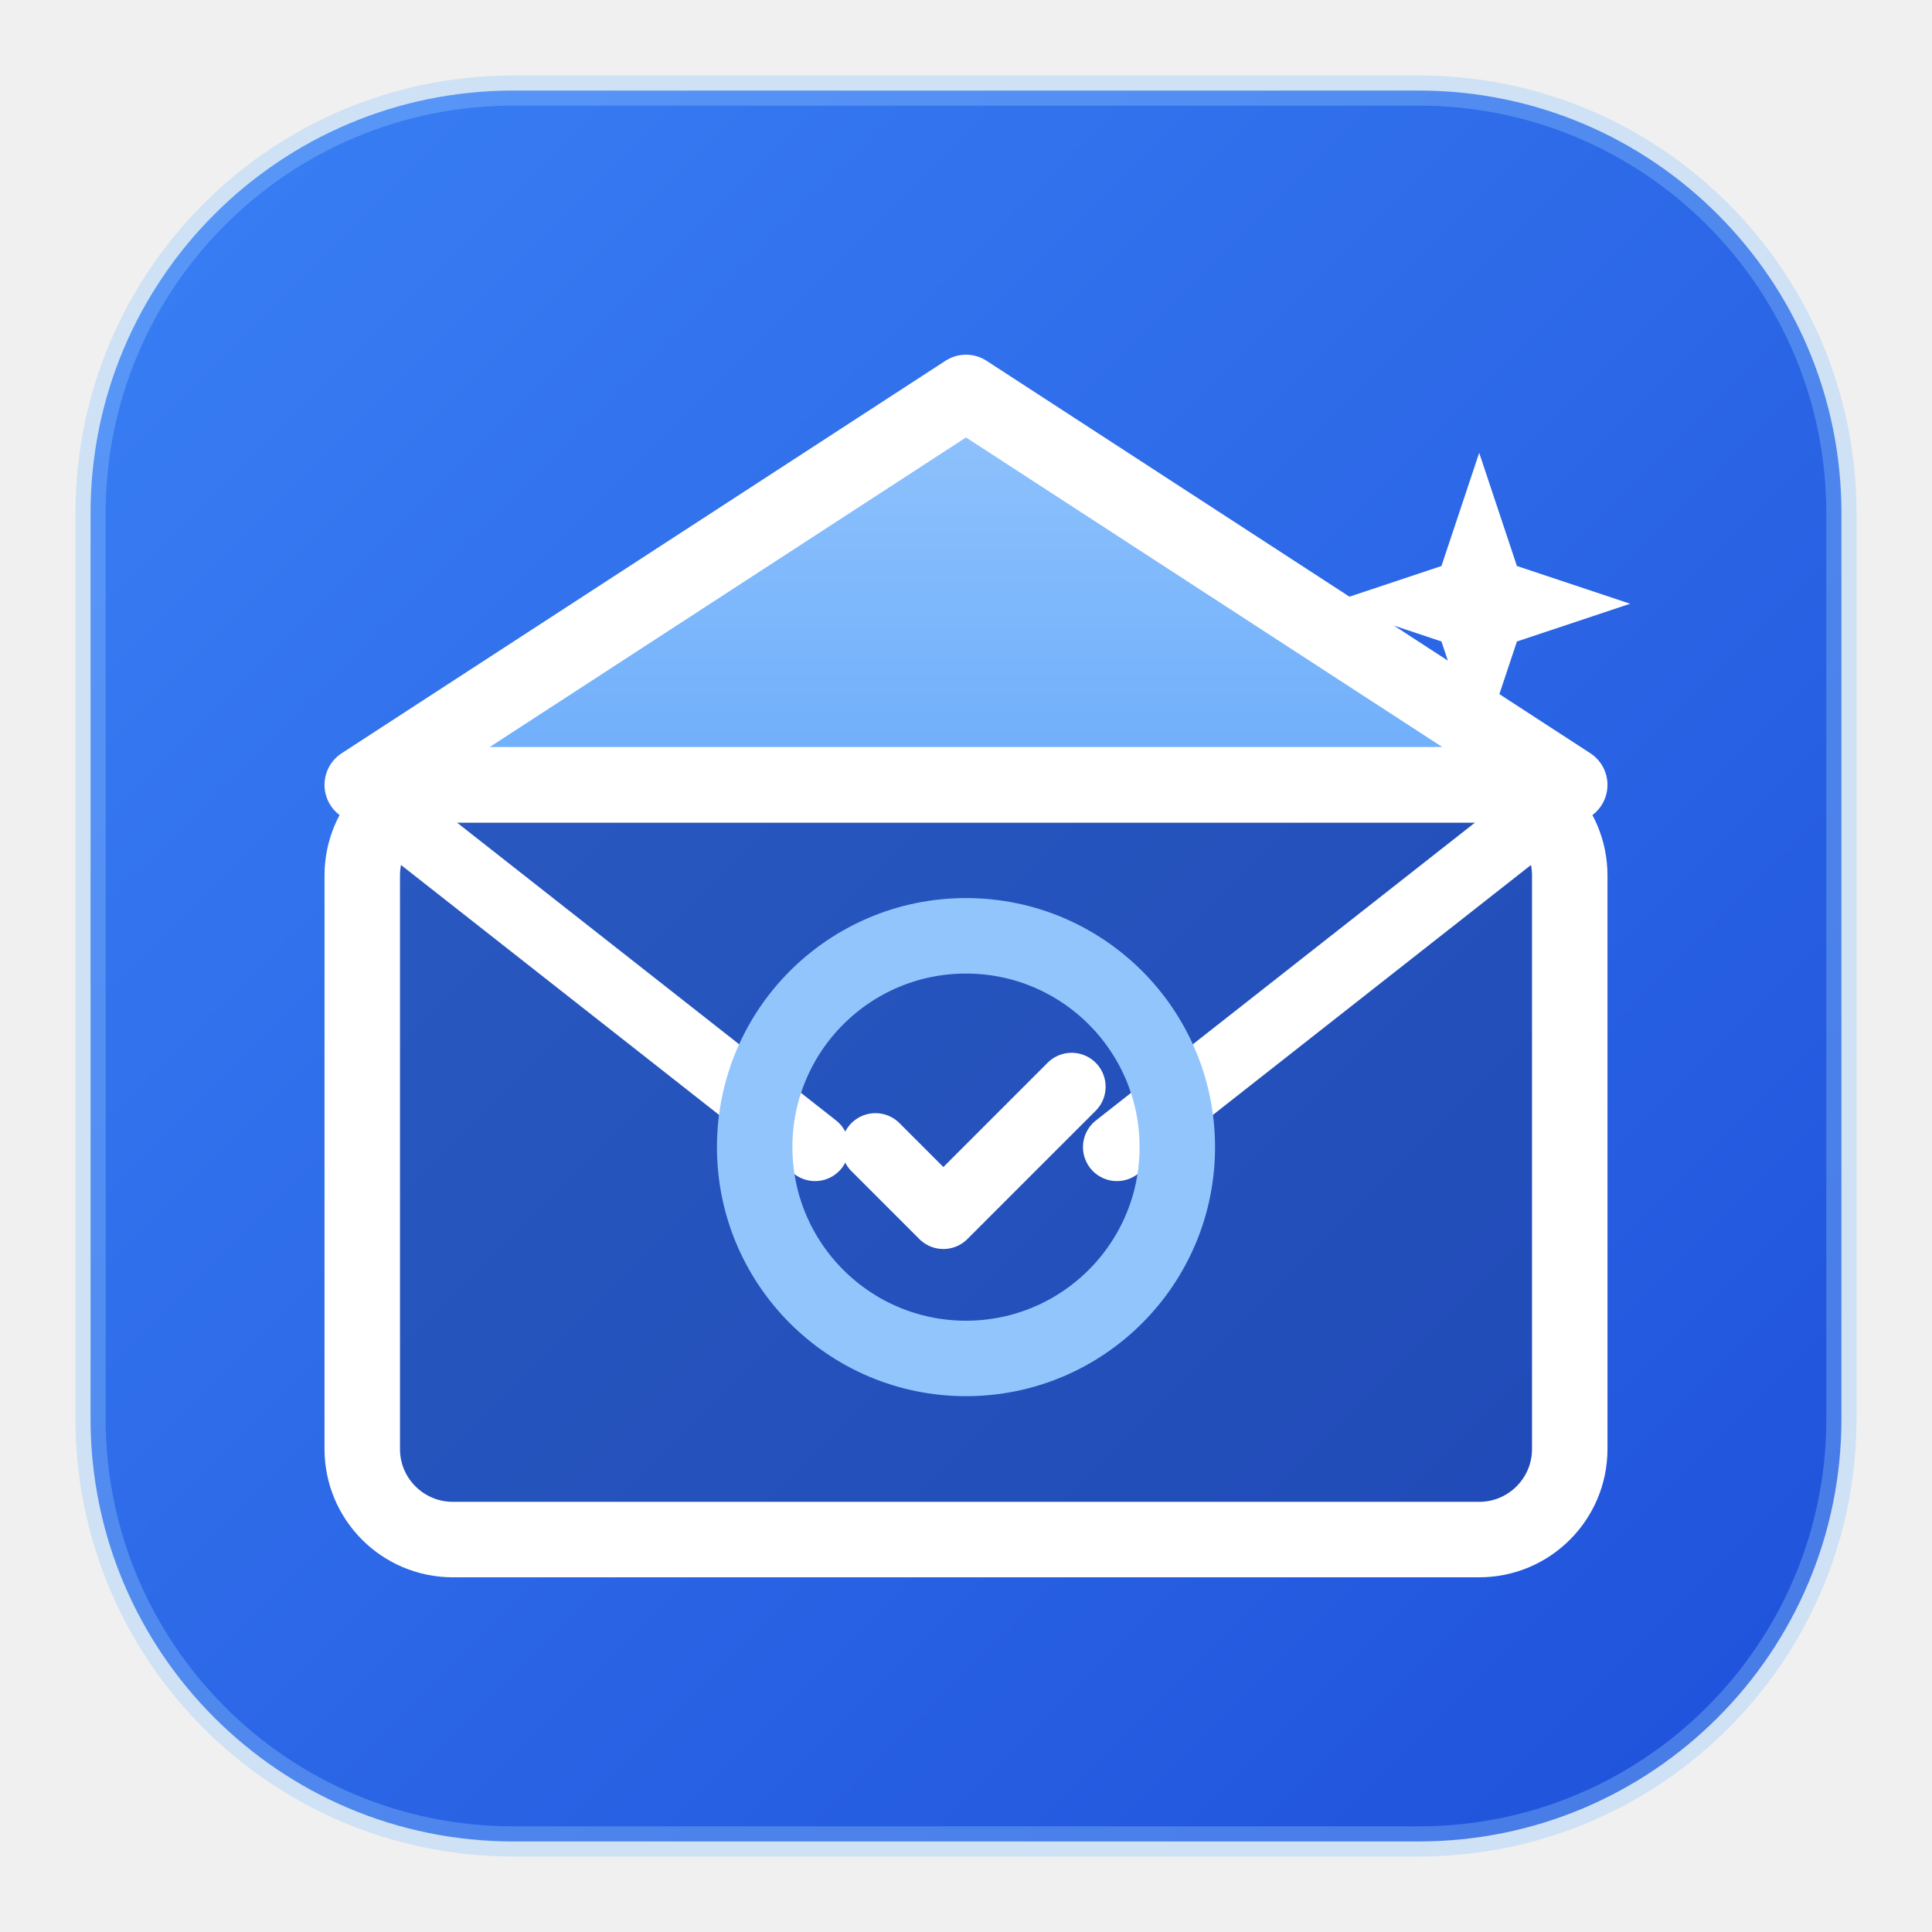
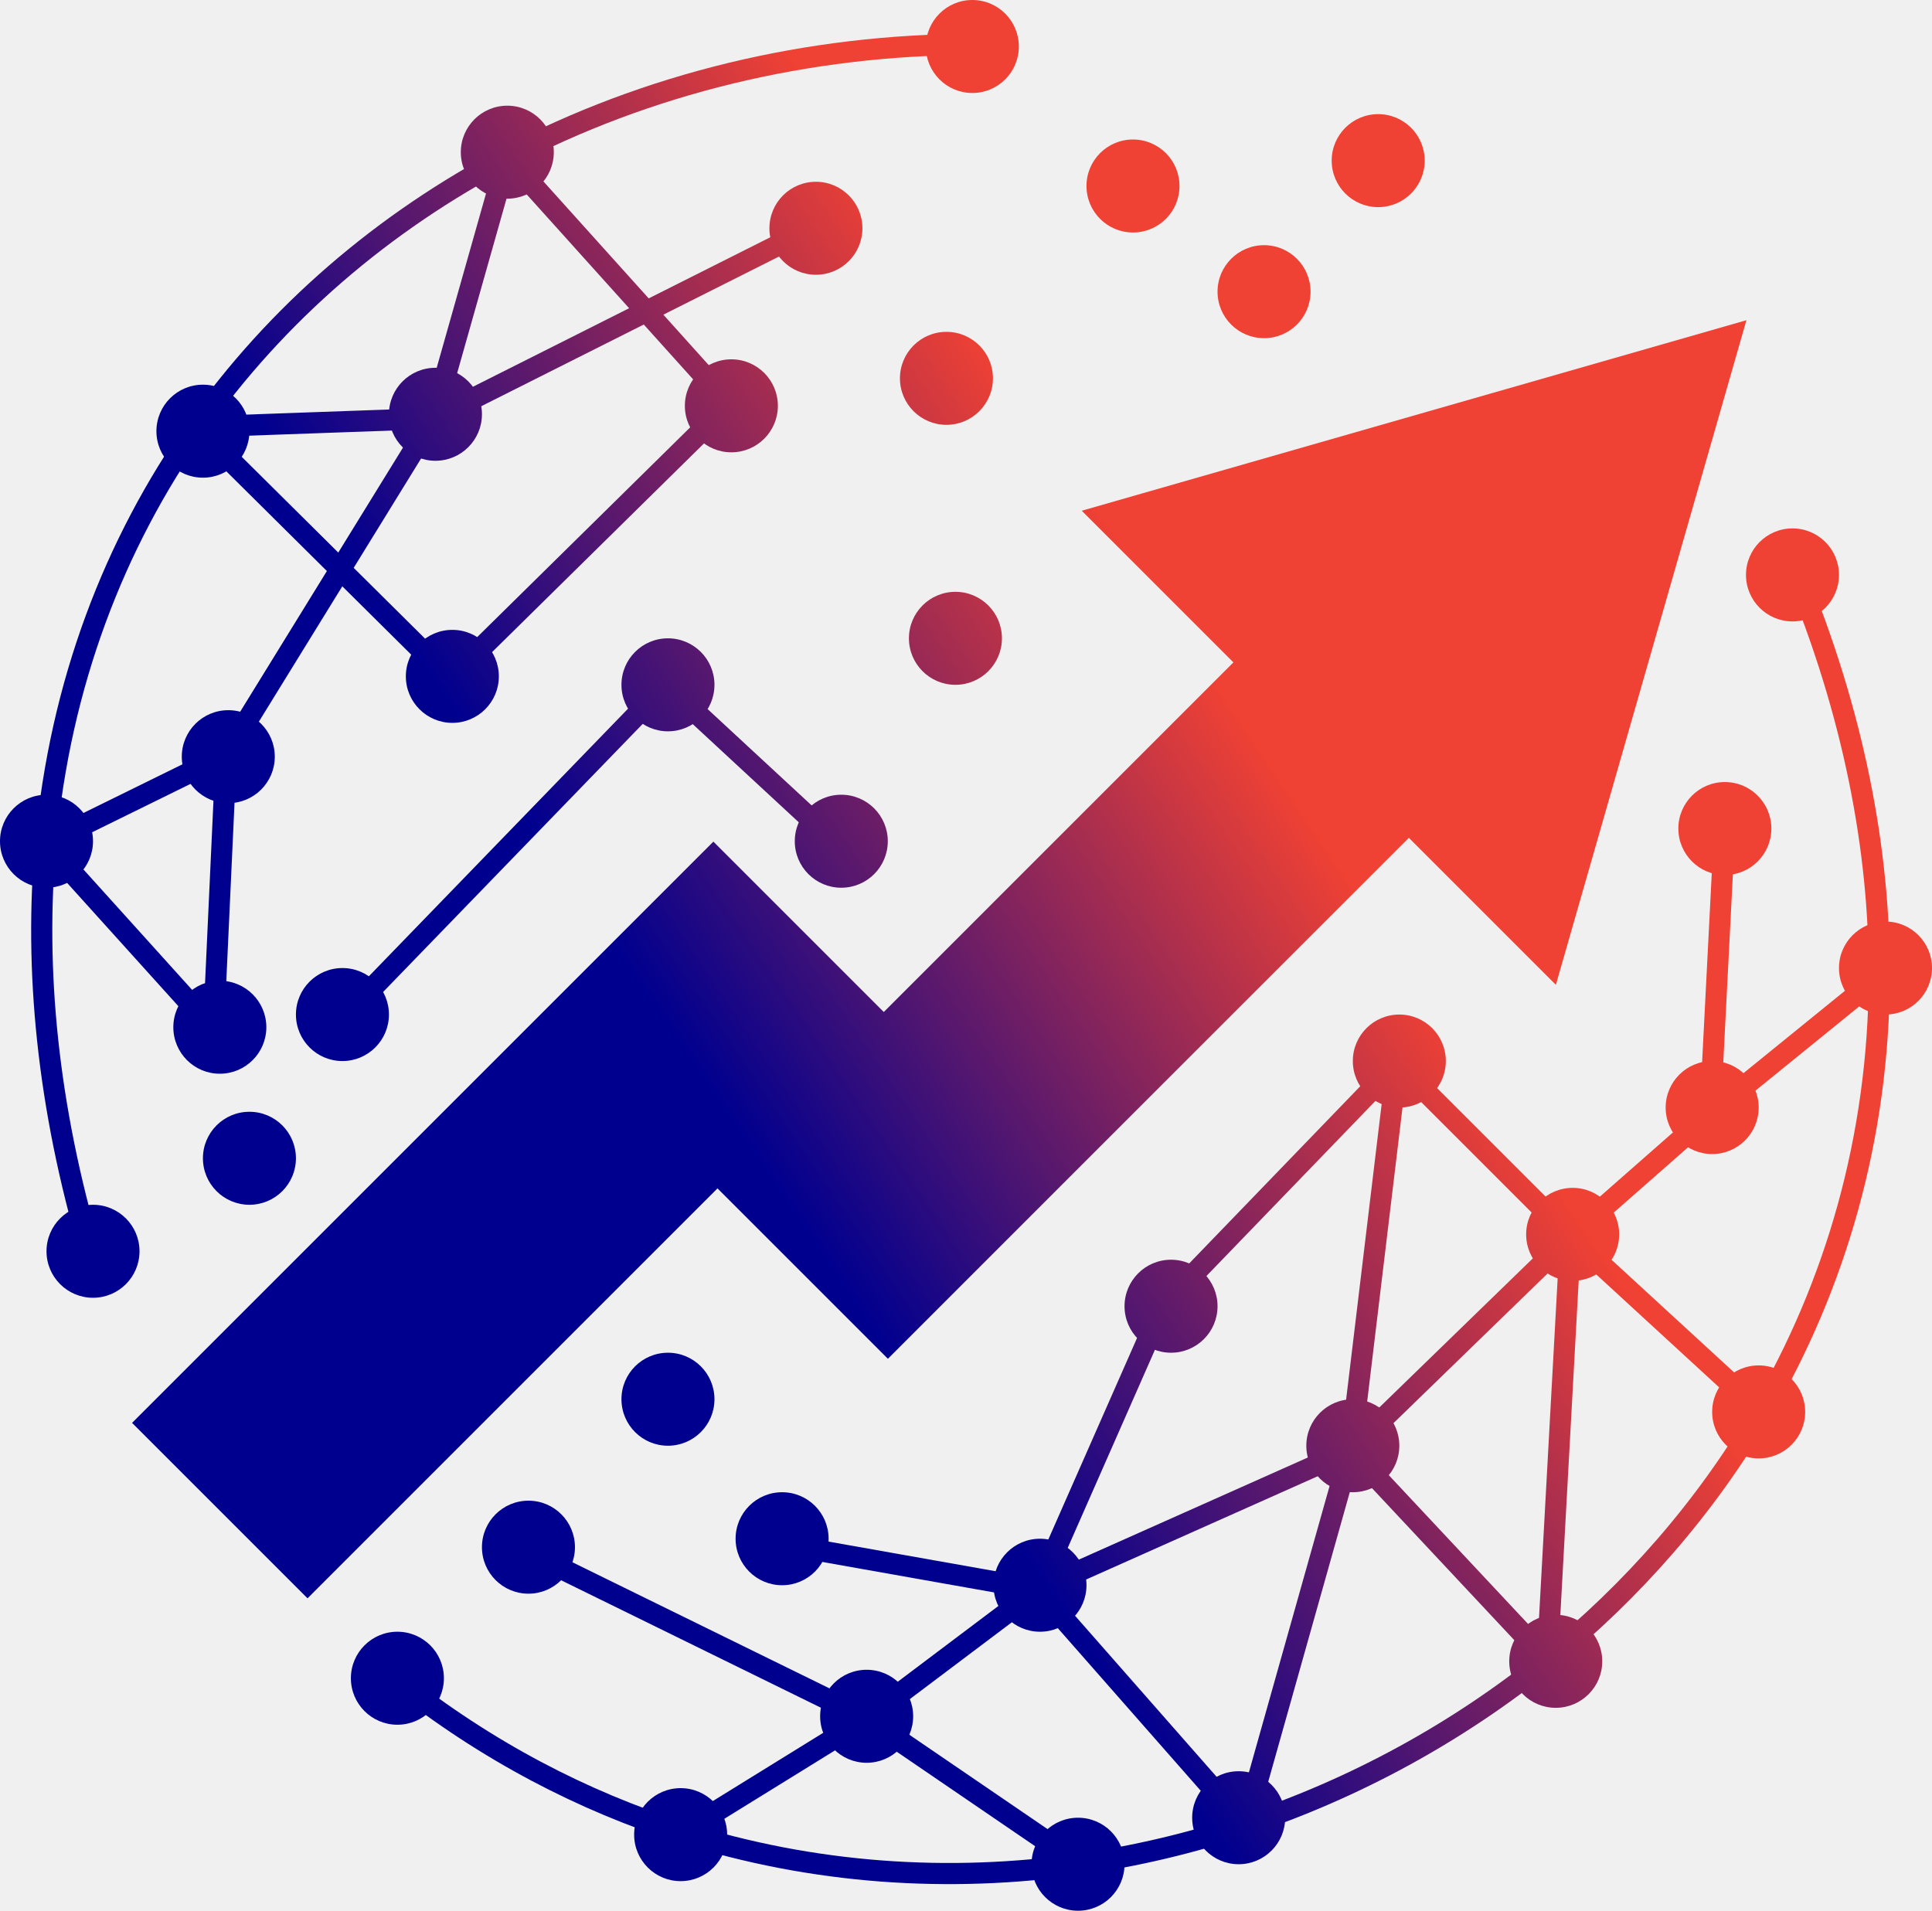
- <svg xmlns="http://www.w3.org/2000/svg" viewBox="0 0 128 128" width="128" height="128" fill="none">
+ <svg xmlns="http://www.w3.org/2000/svg" width="457" height="452" viewBox="0 0 457 452" fill="none">
+   <mask id="mask0_2_131" style="mask-type:alpha" maskUnits="userSpaceOnUse" x="0" y="0" width="457" height="452">
+     <path d="M255 430C261.075 430 266 434.925 266 441C266 447.075 261.075 452 255 452C248.925 452 244 447.075 244 441C244 434.925 248.925 430 255 430ZM161 423C167.075 423 172 427.925 172 434C172 440.075 167.075 445 161 445C154.925 445 150 440.075 150 434C150 427.925 154.925 423 161 423ZM293 419C299.075 419 304 423.925 304 430C304 436.075 299.075 441 293 441C286.925 441 282 436.075 282 430C282 423.925 286.925 419 293 419ZM205 395C211.075 395 216 399.925 216 406C216 412.075 211.075 417 205 417C198.925 417 194 412.075 194 406C194 399.925 198.925 395 205 395ZM94 386C100.075 386 105 390.925 105 397C105 403.075 100.075 408 94 408C87.925 408 83 403.075 83 397C83 390.925 87.925 386 94 386ZM368 382C374.075 382 379 386.925 379 393C379 399.075 374.075 404 368 404C361.925 404 357 399.075 357 393C357 386.925 361.925 382 368 382ZM246 364C252.075 364 257 368.925 257 375C257 381.075 252.075 386 246 386C239.925 386 235 381.075 235 375C235 368.925 239.925 364 246 364ZM125 355C131.075 355 136 359.925 136 366C136 372.075 131.075 377 125 377C118.925 377 114 372.075 114 366C114 359.925 118.925 355 125 355ZM185 353C191.075 353 196 357.925 196 364C196 370.075 191.075 375 185 375C178.925 375 174 370.075 174 364C174 357.925 178.925 353 185 353ZM320 331C326.075 331 331 335.925 331 342C331 348.075 326.075 353 320 353C313.925 353 309 348.075 309 342C309 335.925 313.925 331 320 331ZM416 323C422.075 323 427 327.925 427 334C427 340.075 422.075 345 416 345C409.925 345 405 340.075 405 334C405 327.925 409.925 323 416 323ZM158 320C164.075 320 169 324.925 169 331C169 337.075 164.075 342 158 342C151.925 342 147 337.075 147 331C147 324.925 151.925 320 158 320ZM277 298C283.075 298 288 302.925 288 309C288 315.075 283.075 320 277 320C270.925 320 266 315.075 266 309C266 302.925 270.925 298 277 298ZM22 285C28.075 285 33 289.925 33 296C33 302.075 28.075 307 22 307C15.925 307 11 302.075 11 296C11 289.925 15.925 285 22 285ZM372 281C378.075 281 383 285.925 383 292C383 298.075 378.075 303 372 303C365.925 303 361 298.075 361 292C361 285.925 365.925 281 372 281ZM59 263C65.075 263 70 267.925 70 274C70 280.075 65.075 285 59 285C52.925 285 48 280.075 48 274C48 267.925 52.925 263 59 263ZM405 251C411.075 251 416 255.925 416 262C416 268.075 411.075 273 405 273C398.925 273 394 268.075 394 262C394 255.925 398.925 251 405 251ZM331 240C337.075 240 342 244.925 342 251C342 257.075 337.075 262 331 262C324.925 262 320 257.075 320 251C320 244.925 324.925 240 331 240ZM52 232C58.075 232 63 236.925 63 243C63 249.075 58.075 254 52 254C45.925 254 41 249.075 41 243C41 236.925 45.925 232 52 232ZM81 229C87.075 229 92 233.925 92 240C92 246.075 87.075 251 81 251C74.925 251 70 246.075 70 240C70 233.925 74.925 229 81 229ZM446 218C452.075 218 457 222.925 457 229C457 235.075 452.075 240 446 240C439.925 240 435 235.075 435 229C435 222.925 439.925 218 446 218ZM11 188C17.075 188 22 192.925 22 199C22 205.075 17.075 210 11 210C4.925 210 0 205.075 0 199C0 192.925 4.925 188 11 188ZM199 188C205.075 188 210 192.925 210 199C210 205.075 205.075 210 199 210C192.925 210 188 205.075 188 199C188 192.925 192.925 188 199 188ZM408 185C414.075 185 419 189.925 419 196C419 202.075 414.075 207 408 207C401.925 207 397 202.075 397 196C397 189.925 401.925 185 408 185ZM54 168C60.075 168 65 172.925 65 179C65 185.075 60.075 190 54 190C47.925 190 43 185.075 43 179C43 172.925 47.925 168 54 168ZM158 151C164.075 151 169 155.925 169 162C169 168.075 164.075 173 158 173C151.925 173 147 168.075 147 162C147 155.925 151.925 151 158 151ZM107 149C113.075 149 118 153.925 118 160C118 166.075 113.075 171 107 171C100.925 171 96 166.075 96 160C96 153.925 100.925 149 107 149ZM226 140C232.075 140 237 144.925 237 151C237 157.075 232.075 162 226 162C219.925 162 215 157.075 215 151C215 144.925 219.925 140 226 140ZM424 125C430.075 125 435 129.925 435 136C435 142.075 430.075 147 424 147C417.925 147 413 142.075 413 136C413 129.925 417.925 125 424 125ZM48 91C54.075 91 59 95.925 59 102C59 108.075 54.075 113 48 113C41.925 113 37 108.075 37 102C37 95.925 41.925 91 48 91ZM103 87C109.075 87 114 91.925 114 98C114 104.075 109.075 109 103 109C96.925 109 92 104.075 92 98C92 91.925 96.925 87 103 87ZM173 85C179.075 85 184 89.925 184 96C184 102.075 179.075 107 173 107C166.925 107 162 102.075 162 96C162 89.925 166.925 85 173 85ZM223.875 78.5C229.95 78.5 234.875 83.425 234.875 89.5C234.875 95.575 229.95 100.5 223.875 100.5C217.8 100.5 212.875 95.575 212.875 89.5C212.875 83.425 217.8 78.5 223.875 78.5ZM299 58C305.075 58 310 62.925 310 69C310 75.075 305.075 80 299 80C292.925 80 288 75.075 288 69C288 62.925 292.925 58 299 58ZM193 43C199.075 43 204 47.925 204 54C204 60.075 199.075 65 193 65C186.925 65 182 60.075 182 54C182 47.925 186.925 43 193 43ZM268 33C274.075 33 279 37.925 279 44C279 50.075 274.075 55 268 55C261.925 55 257 50.075 257 44C257 37.925 261.925 33 268 33ZM326 27C332.075 27 337 31.925 337 38C337 44.075 332.075 49 326 49C319.925 49 315 44.075 315 38C315 31.925 319.925 27 326 27ZM120 25C126.075 25 131 29.925 131 36C131 42.075 126.075 47 120 47C113.925 47 109 42.075 109 36C109 29.925 113.925 25 120 25ZM230 0C236.075 0 241 4.925 241 11C241 17.075 236.075 22 230 22C223.925 22 219 17.075 219 11C219 4.925 223.925 0 230 0Z" fill="white" />
+     <path d="M368.031 232.969L333.256 198.193L210.022 321.428L169.717 281.123L72.745 378.096L31.242 336.593L168.745 199.091L209.05 239.396L291.754 156.691L255.881 120.818L413.101 75.75L368.031 232.969Z" fill="white" />
+     <path d="M21.5 296.5C11.229 261.785 8.089 229.264 10.798 199.5M10.798 199.5L50.5 243.5L53.5 178.5M10.798 199.5L53.5 178.5M10.798 199.5C14.221 161.883 26.986 128.67 46.504 101M53.5 178.5L80.492 134.707M46.504 101L80.492 134.707M46.504 101C65.436 74.158 90.723 52.532 120 37.159M46.504 101L102.5 99M80.492 134.707L106.5 160.5L172.5 95.5L152.863 73.678M80.492 134.707L102.5 99M120 37.159C152.911 19.878 190.864 10.5 230.5 10.5M120 37.159L152.863 73.678M120 37.159L102.5 99M152.863 73.678L102.5 99M152.863 73.678L192 54M81 241L157.5 162L198 199.5M124.5 367L205 406.5M205 406.5L161.329 433.5M205 406.5L245.5 376M205 406.5L255.5 440.98M255.5 440.98C224.473 445.438 192.326 443.328 161.329 433.5C137.902 426.073 115.132 414.238 94 397.5M245.5 376L183.5 365M371.5 292.5L330.5 251.5L275 309L245.5 376M245.5 376L294.5 431.751M245.5 376L319.5 343M330.5 251.5L319.5 343M319.5 343L294.5 431.751M319.5 343L371.5 292.5M319.5 343L366 392.676M424.5 135C438.442 168.639 444.636 200.884 444.537 231C444.413 269.28 434.123 304.117 416.664 334C403.45 356.616 386.13 376.393 366 392.676C344.781 409.84 320.441 423.121 294.5 431.751C281.823 435.968 268.764 439.074 255.5 440.98M371.5 292.5L404.5 263.5M371.5 292.5L416.664 334M371.5 292.5L366 392.676M404.5 263.5L444.537 231M404.5 263.5L408 195" stroke-width="5" stroke="white" />
+   </mask>
+   <g mask="url(#mask0_2_131)">
+     <rect x="-23" y="-23" width="500" height="500" fill="url(#paint0_linear_2_131)" />
+   </g>
  <defs>
-     <linearGradient id="postier-bg" x1="0" y1="0" x2="128" y2="128" gradientUnits="userSpaceOnUse">
-       <stop offset="0%" stop-color="#3b82f6" />
-       <stop offset="100%" stop-color="#1d4ed8" />
-     </linearGradient>
-     <linearGradient id="postier-flap" x1="64" y1="24" x2="64" y2="62" gradientUnits="userSpaceOnUse">
-       <stop offset="0%" stop-color="#93c5fd" />
-       <stop offset="100%" stop-color="#60a5fa" />
+     <linearGradient id="paint0_linear_2_131" x1="415.5" y1="81" x2="38.5" y2="336" gradientUnits="userSpaceOnUse">
+       <stop offset="0.332" stop-color="#EF4134" />
+       <stop offset="0.668" stop-color="#00008F" />
    </linearGradient>
  </defs>
-   <rect x="6" y="6" width="116" height="116" rx="28" fill="url(#postier-bg)" stroke="#93c5fd" stroke-opacity="0.35" stroke-width="2" />
-   <path d="M24 52L64 26L104 52H24Z" fill="url(#postier-flap)" stroke="#ffffff" stroke-width="5" stroke-linejoin="round" />
-   <rect x="24" y="52" width="80" height="50" rx="6" fill="#1e3a8a" fill-opacity="0.45" stroke="#ffffff" stroke-width="5" stroke-linejoin="round" />
-   <path d="M26 54L54 76M102 54L74 76" stroke="#ffffff" stroke-width="4.5" stroke-linecap="round" />
-   <circle cx="64" cy="76" r="14" stroke="#93c5fd" stroke-width="5" />
-   <path d="M58 76L62.5 80.5L71 72" stroke="#ffffff" stroke-width="4.5" stroke-linecap="round" stroke-linejoin="round" />
-   <path d="M98 30L100.5 37.5L108 40L100.5 42.5L98 50L95.5 42.5L88 40L95.5 37.5L98 30Z" fill="#ffffff" />
</svg>
